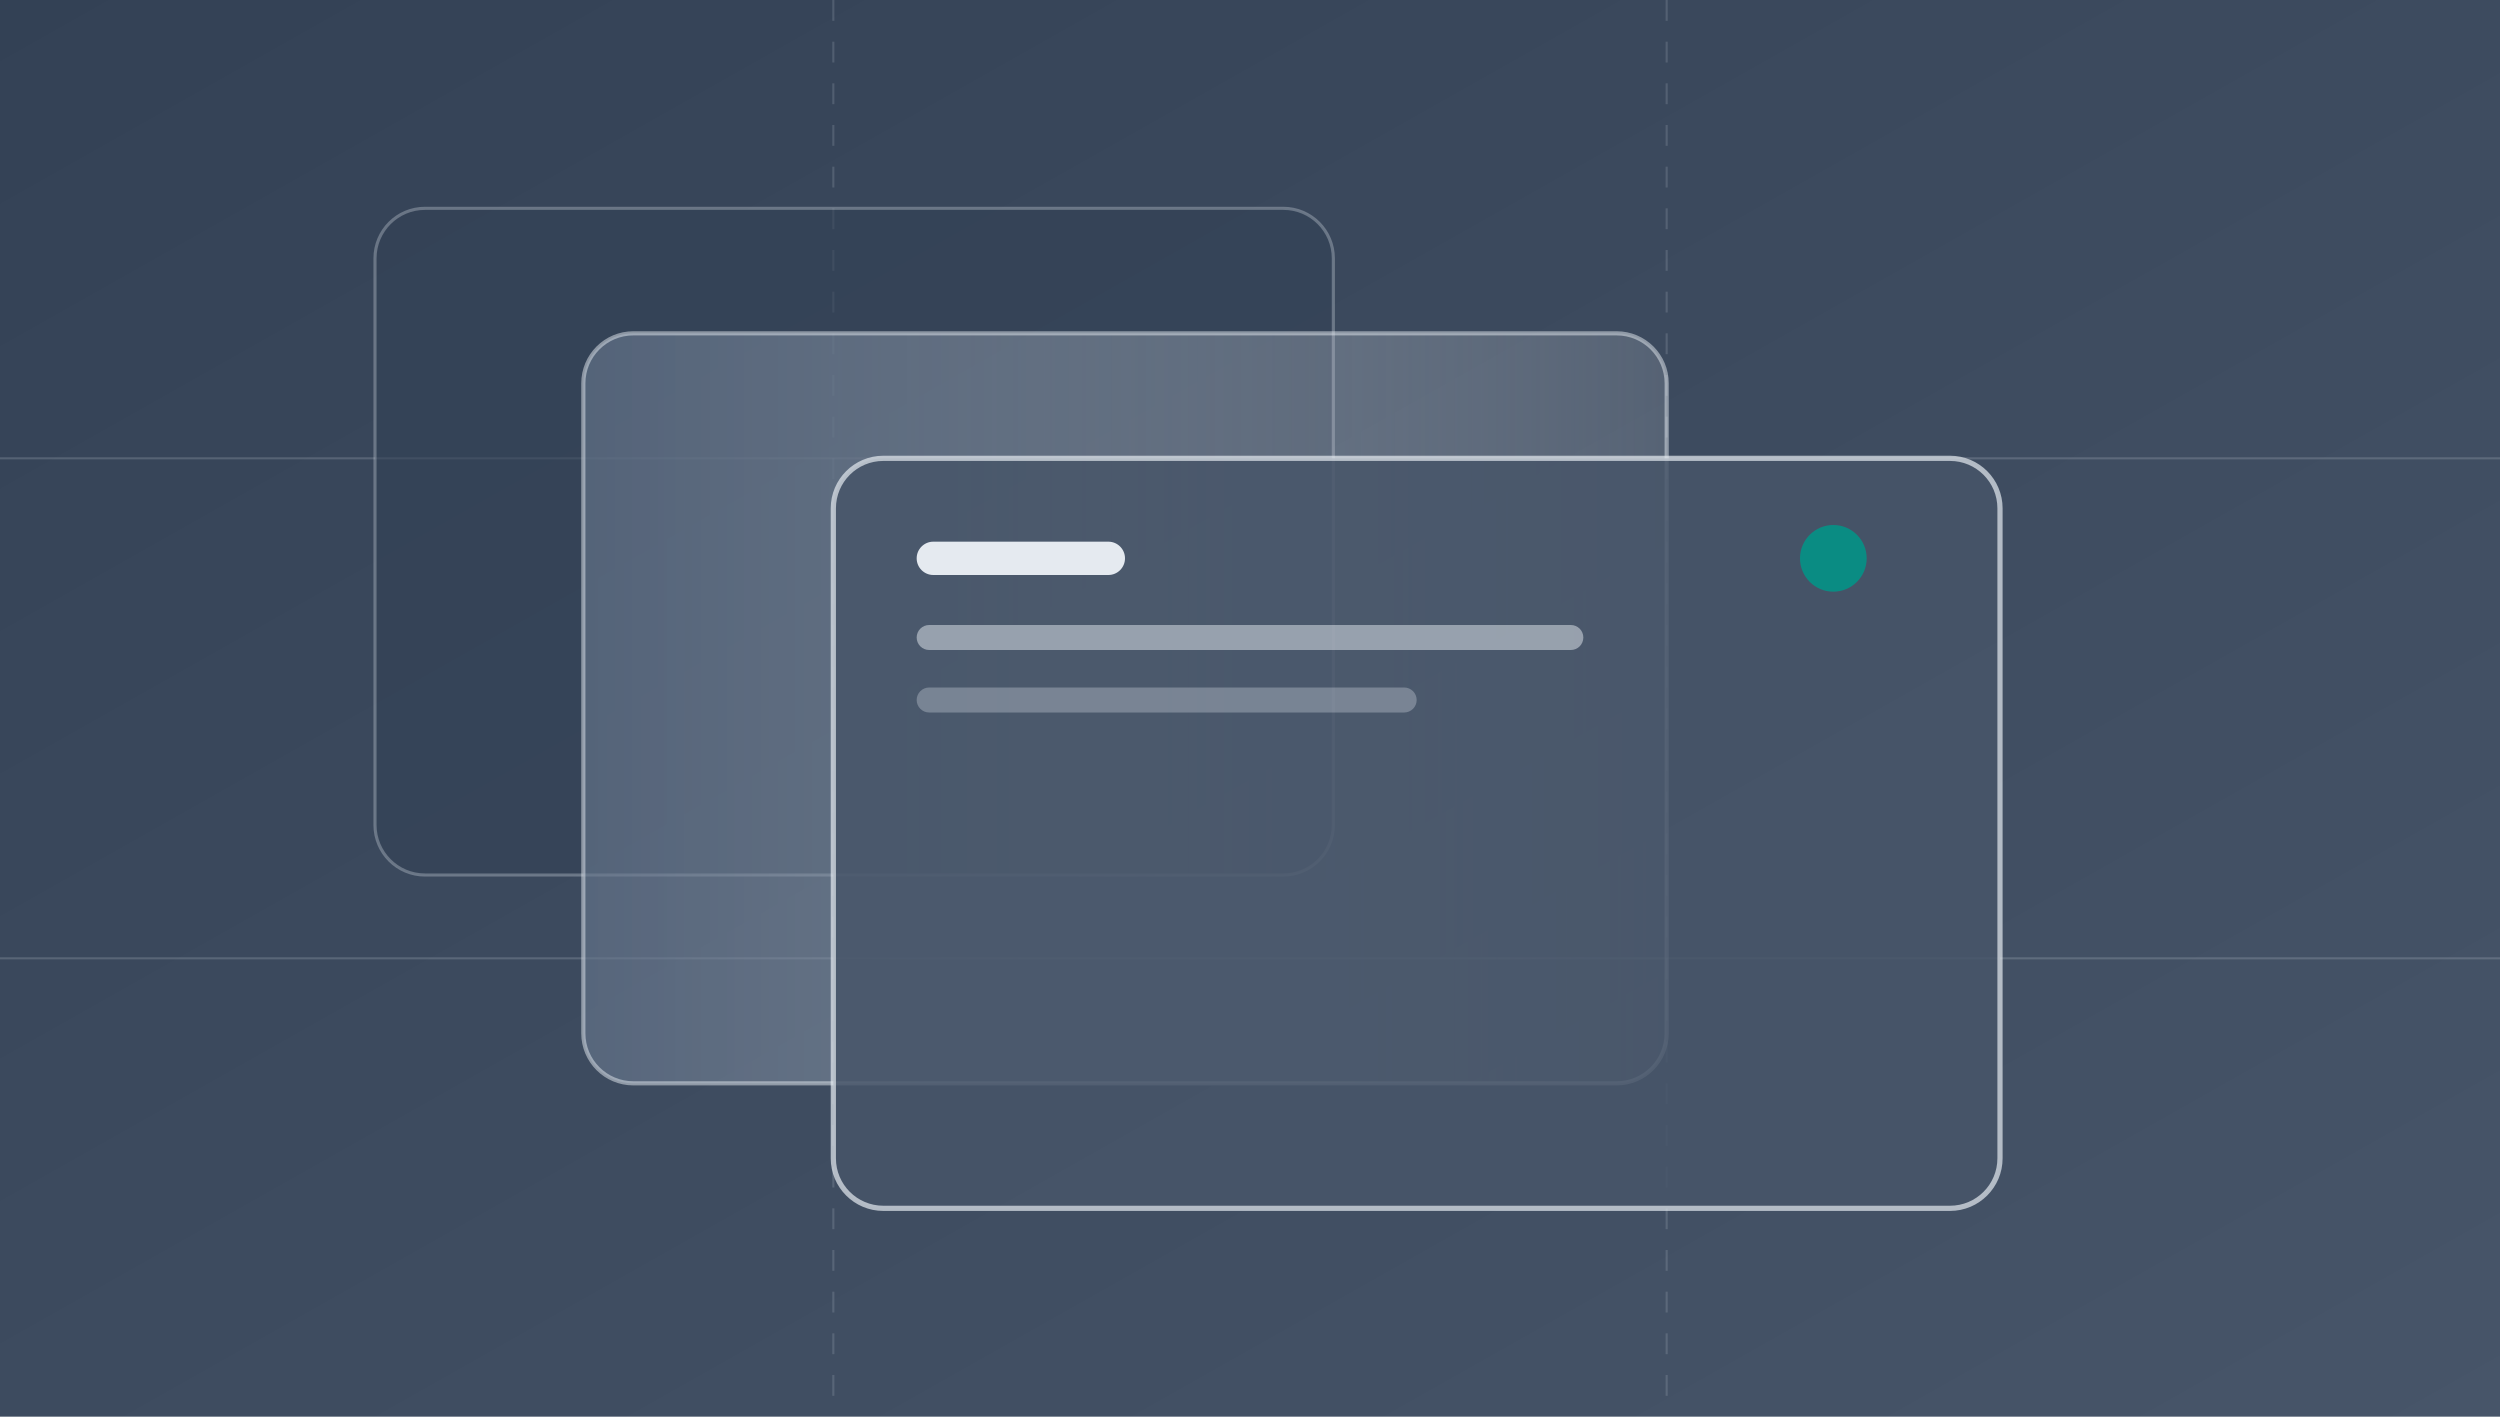
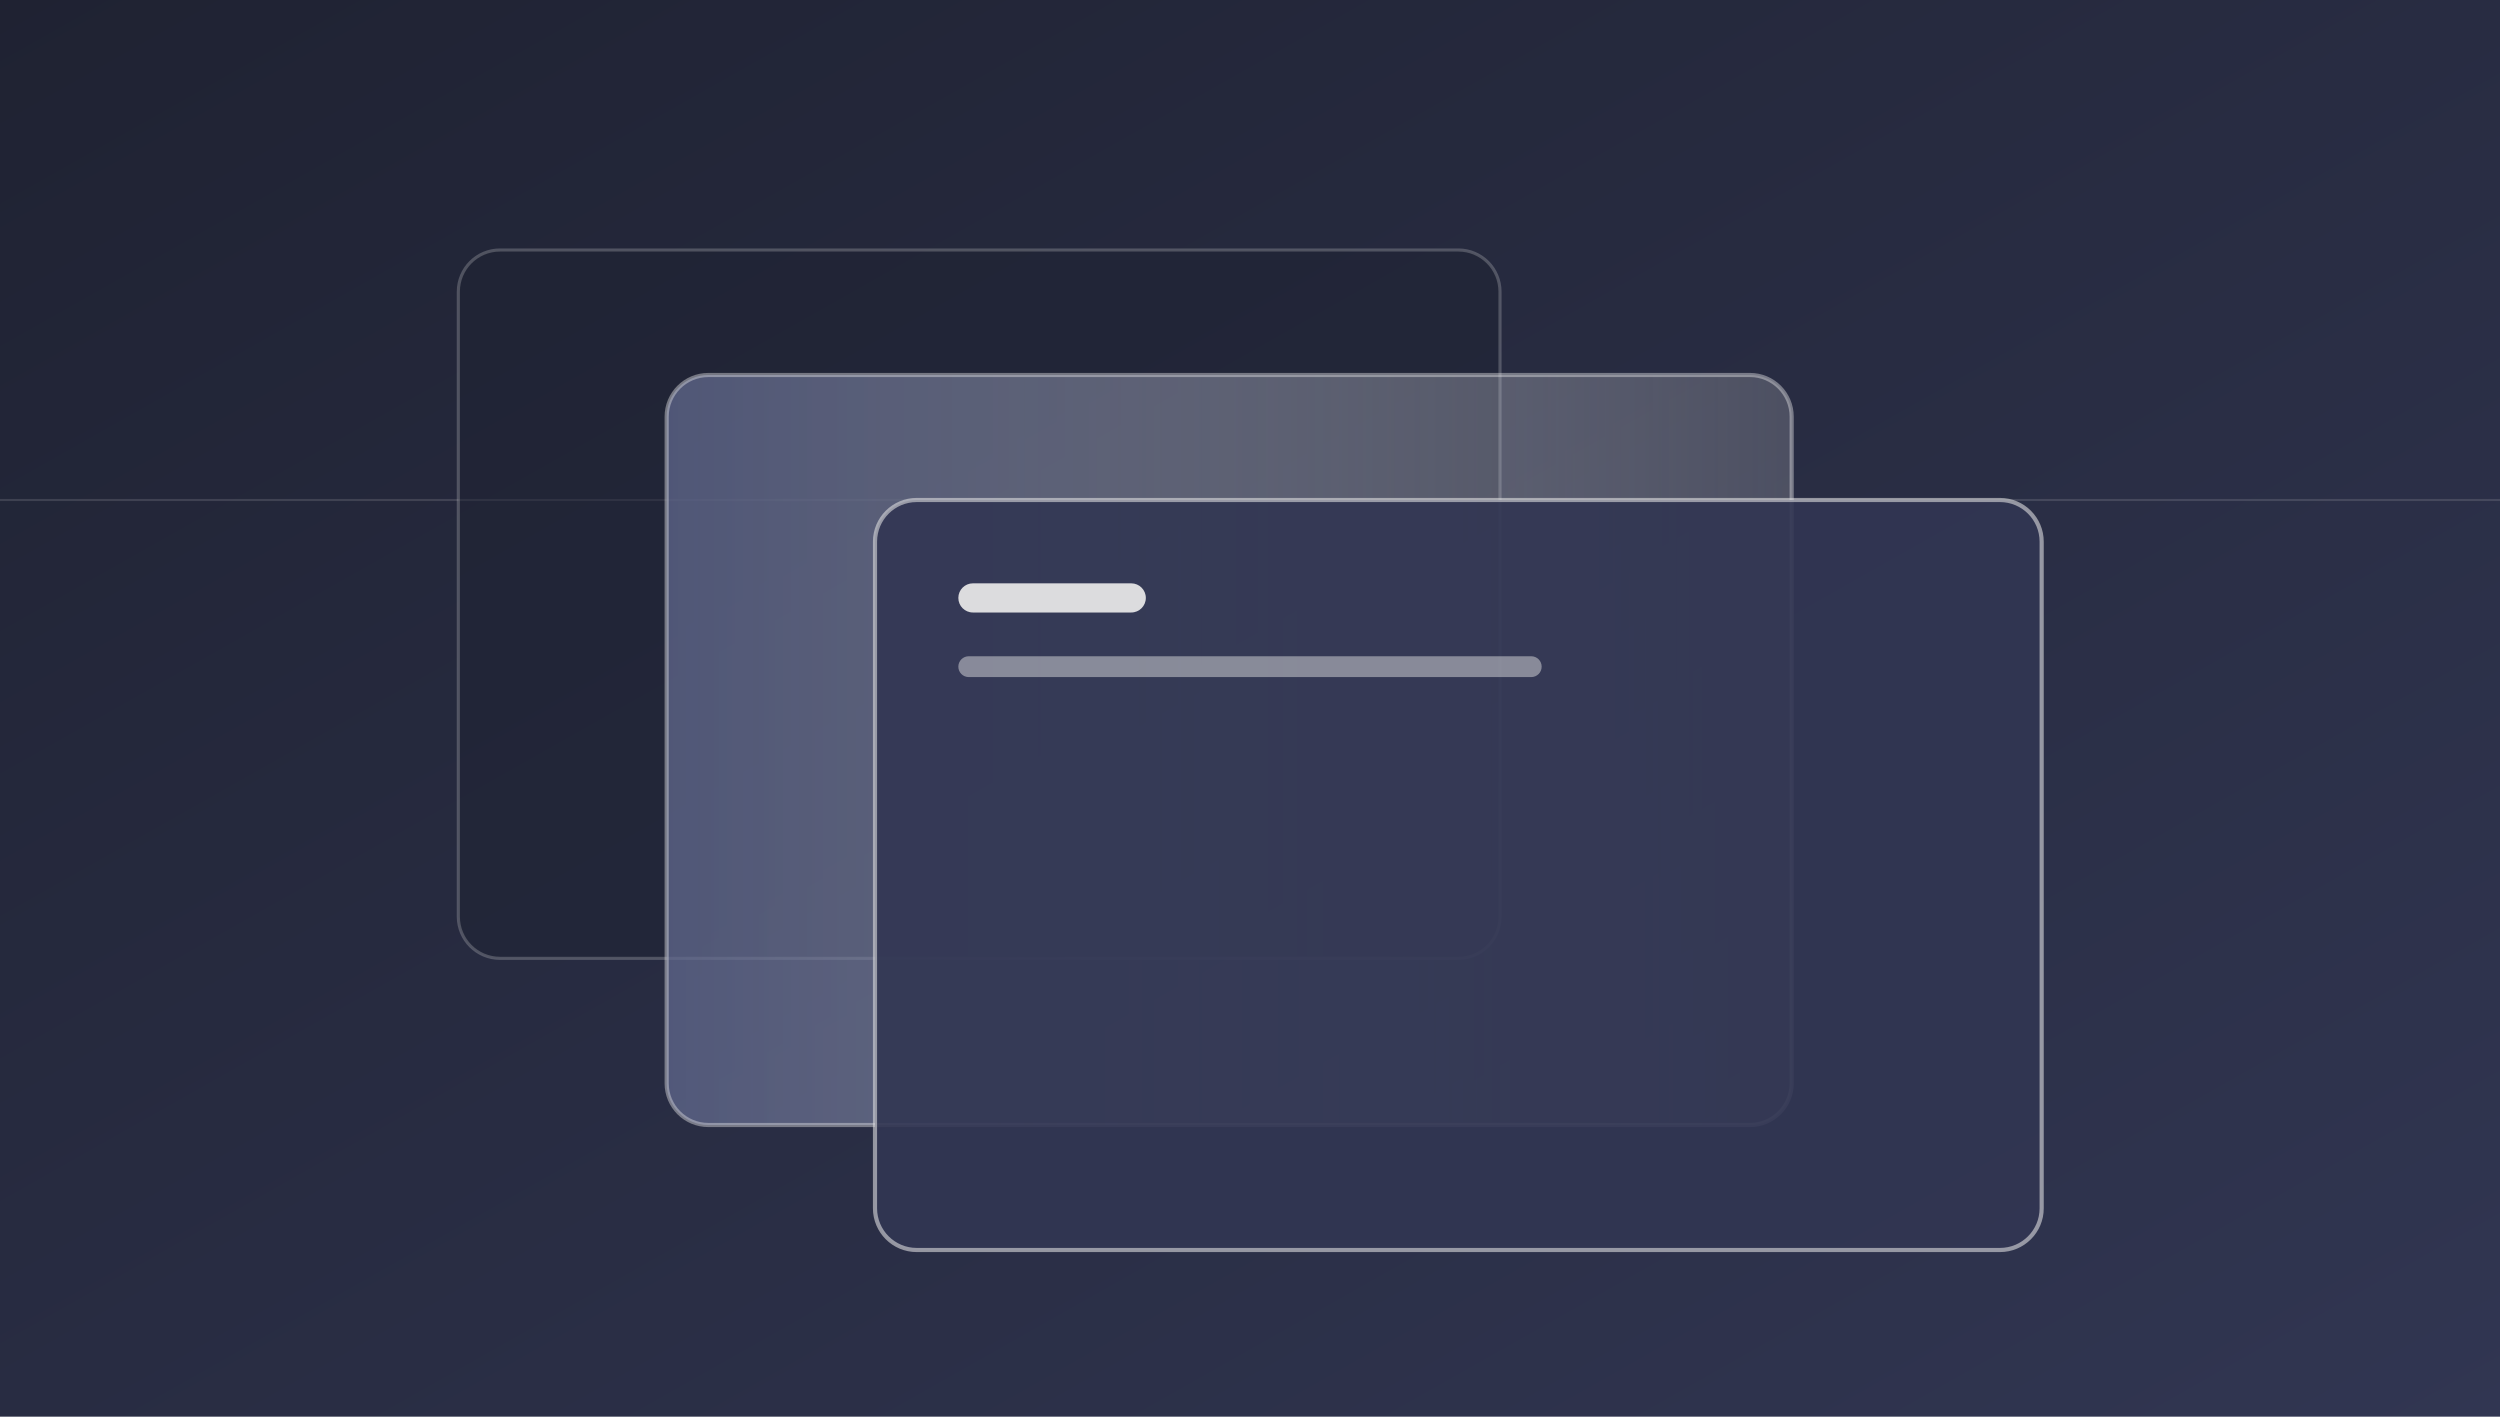
<svg xmlns="http://www.w3.org/2000/svg" viewBox="0 0 1200 680" preserveAspectRatio="xMidYMid slice" width="100%" height="100%">
  <defs>
-     <linearGradient id="g_bg" x1="0%" y1="0%" x2="100%" y2="100%">
-       <stop offset="0%" stop-color="#334155" />
-       <stop offset="100%" stop-color="#475569" />
+     <linearGradient id="gbg" x1="0%" y1="0%" x2="100%" y2="100%">
+       <stop offset="0%" stop-color="#1f2232" />
+       <stop offset="100%" stop-color="#313652" />
    </linearGradient>
-     <linearGradient id="g_main" x1="0%" y1="0%" x2="100%" y2="0%">
-       <stop offset="0%" stop-color="#64748B" stop-opacity="0.65" />
-       <stop offset="100%" stop-color="#E5EAF0" stop-opacity="0.15" />
+     <linearGradient id="gm" x1="0%" y1="0%" x2="100%" y2="0%">
+       <stop offset="0%" stop-color="#5f678c" stop-opacity="0.75" />
+       <stop offset="100%" stop-color="#dcdcde" stop-opacity="0.2" />
    </linearGradient>
-     <linearGradient id="g_soft" x1="0%" y1="100%" x2="100%" y2="0%">
-       <stop offset="0%" stop-color="#E5EAF0" stop-opacity="0.4" />
-       <stop offset="100%" stop-color="#64748B" stop-opacity="0.05" />
+     <linearGradient id="gs" x1="0%" y1="100%" x2="100%" y2="0%">
+       <stop offset="0%" stop-color="#dcdcde" stop-opacity="0.35" />
+       <stop offset="100%" stop-color="#5f678c" stop-opacity="0.05" />
    </linearGradient>
  </defs>
-   <rect width="1200" height="680" fill="url(#g_bg)" />
-   <line x1="0" y1="220" x2="1200" y2="220" stroke="#E5EAF0" stroke-width="1" stroke-opacity="0.18" />
-   <line x1="0" y1="460" x2="1200" y2="460" stroke="#E5EAF0" stroke-width="1" stroke-opacity="0.18" />
-   <line x1="400" y1="0" x2="400" y2="680" stroke="#E5EAF0" stroke-width="1" stroke-opacity="0.15" stroke-dasharray="10 10" />
-   <line x1="800" y1="0" x2="800" y2="680" stroke="#E5EAF0" stroke-width="1" stroke-opacity="0.15" stroke-dasharray="10 10" />
-   <rect x="180" y="100" width="460" height="320" rx="24" fill="#334155" fill-opacity="0.6" stroke="#E5EAF0" stroke-width="1.5" stroke-opacity="0.3" />
-   <rect x="280" y="160" width="520" height="360" rx="24" fill="url(#g_main)" stroke="#E5EAF0" stroke-width="2" stroke-opacity="0.5" />
-   <rect x="400" y="220" width="560" height="360" rx="24" fill="#475569" fill-opacity="0.85" stroke="#E5EAF0" stroke-width="2.5" stroke-opacity="0.7" />
-   <rect x="440" y="260" width="100" height="16" rx="8" fill="#E5EAF0" />
-   <rect x="440" y="300" width="320" height="12" rx="6" fill="#E5EAF0" fill-opacity="0.5" />
-   <rect x="440" y="330" width="240" height="12" rx="6" fill="#E5EAF0" fill-opacity="0.3" />
-   <circle cx="880" cy="268" r="16" fill="#009688" fill-opacity="0.85" />
+   <rect width="1200" height="680" fill="url(#gbg)" />
+   <line x1="0" y1="240" x2="1200" y2="240" stroke="#dcdcde" stroke-width="1" stroke-opacity="0.15" />
+   <rect x="220" y="120" width="500" height="340" rx="20" fill="#1f2232" fill-opacity="0.5" stroke="#dcdcde" stroke-width="1.5" stroke-opacity="0.25" />
+   <rect x="320" y="180" width="540" height="360" rx="20" fill="url(#gm)" stroke="#dcdcde" stroke-width="2" stroke-opacity="0.45" />
+   <rect x="420" y="240" width="560" height="360" rx="20" fill="#313652" fill-opacity="0.9" stroke="#dcdcde" stroke-width="2" stroke-opacity="0.6" />
+   <rect x="460" y="280" width="90" height="14" rx="7" fill="#dcdcde" />
+   <rect x="460" y="315" width="280" height="10" rx="5" fill="#dcdcde" fill-opacity="0.5" />
</svg>
